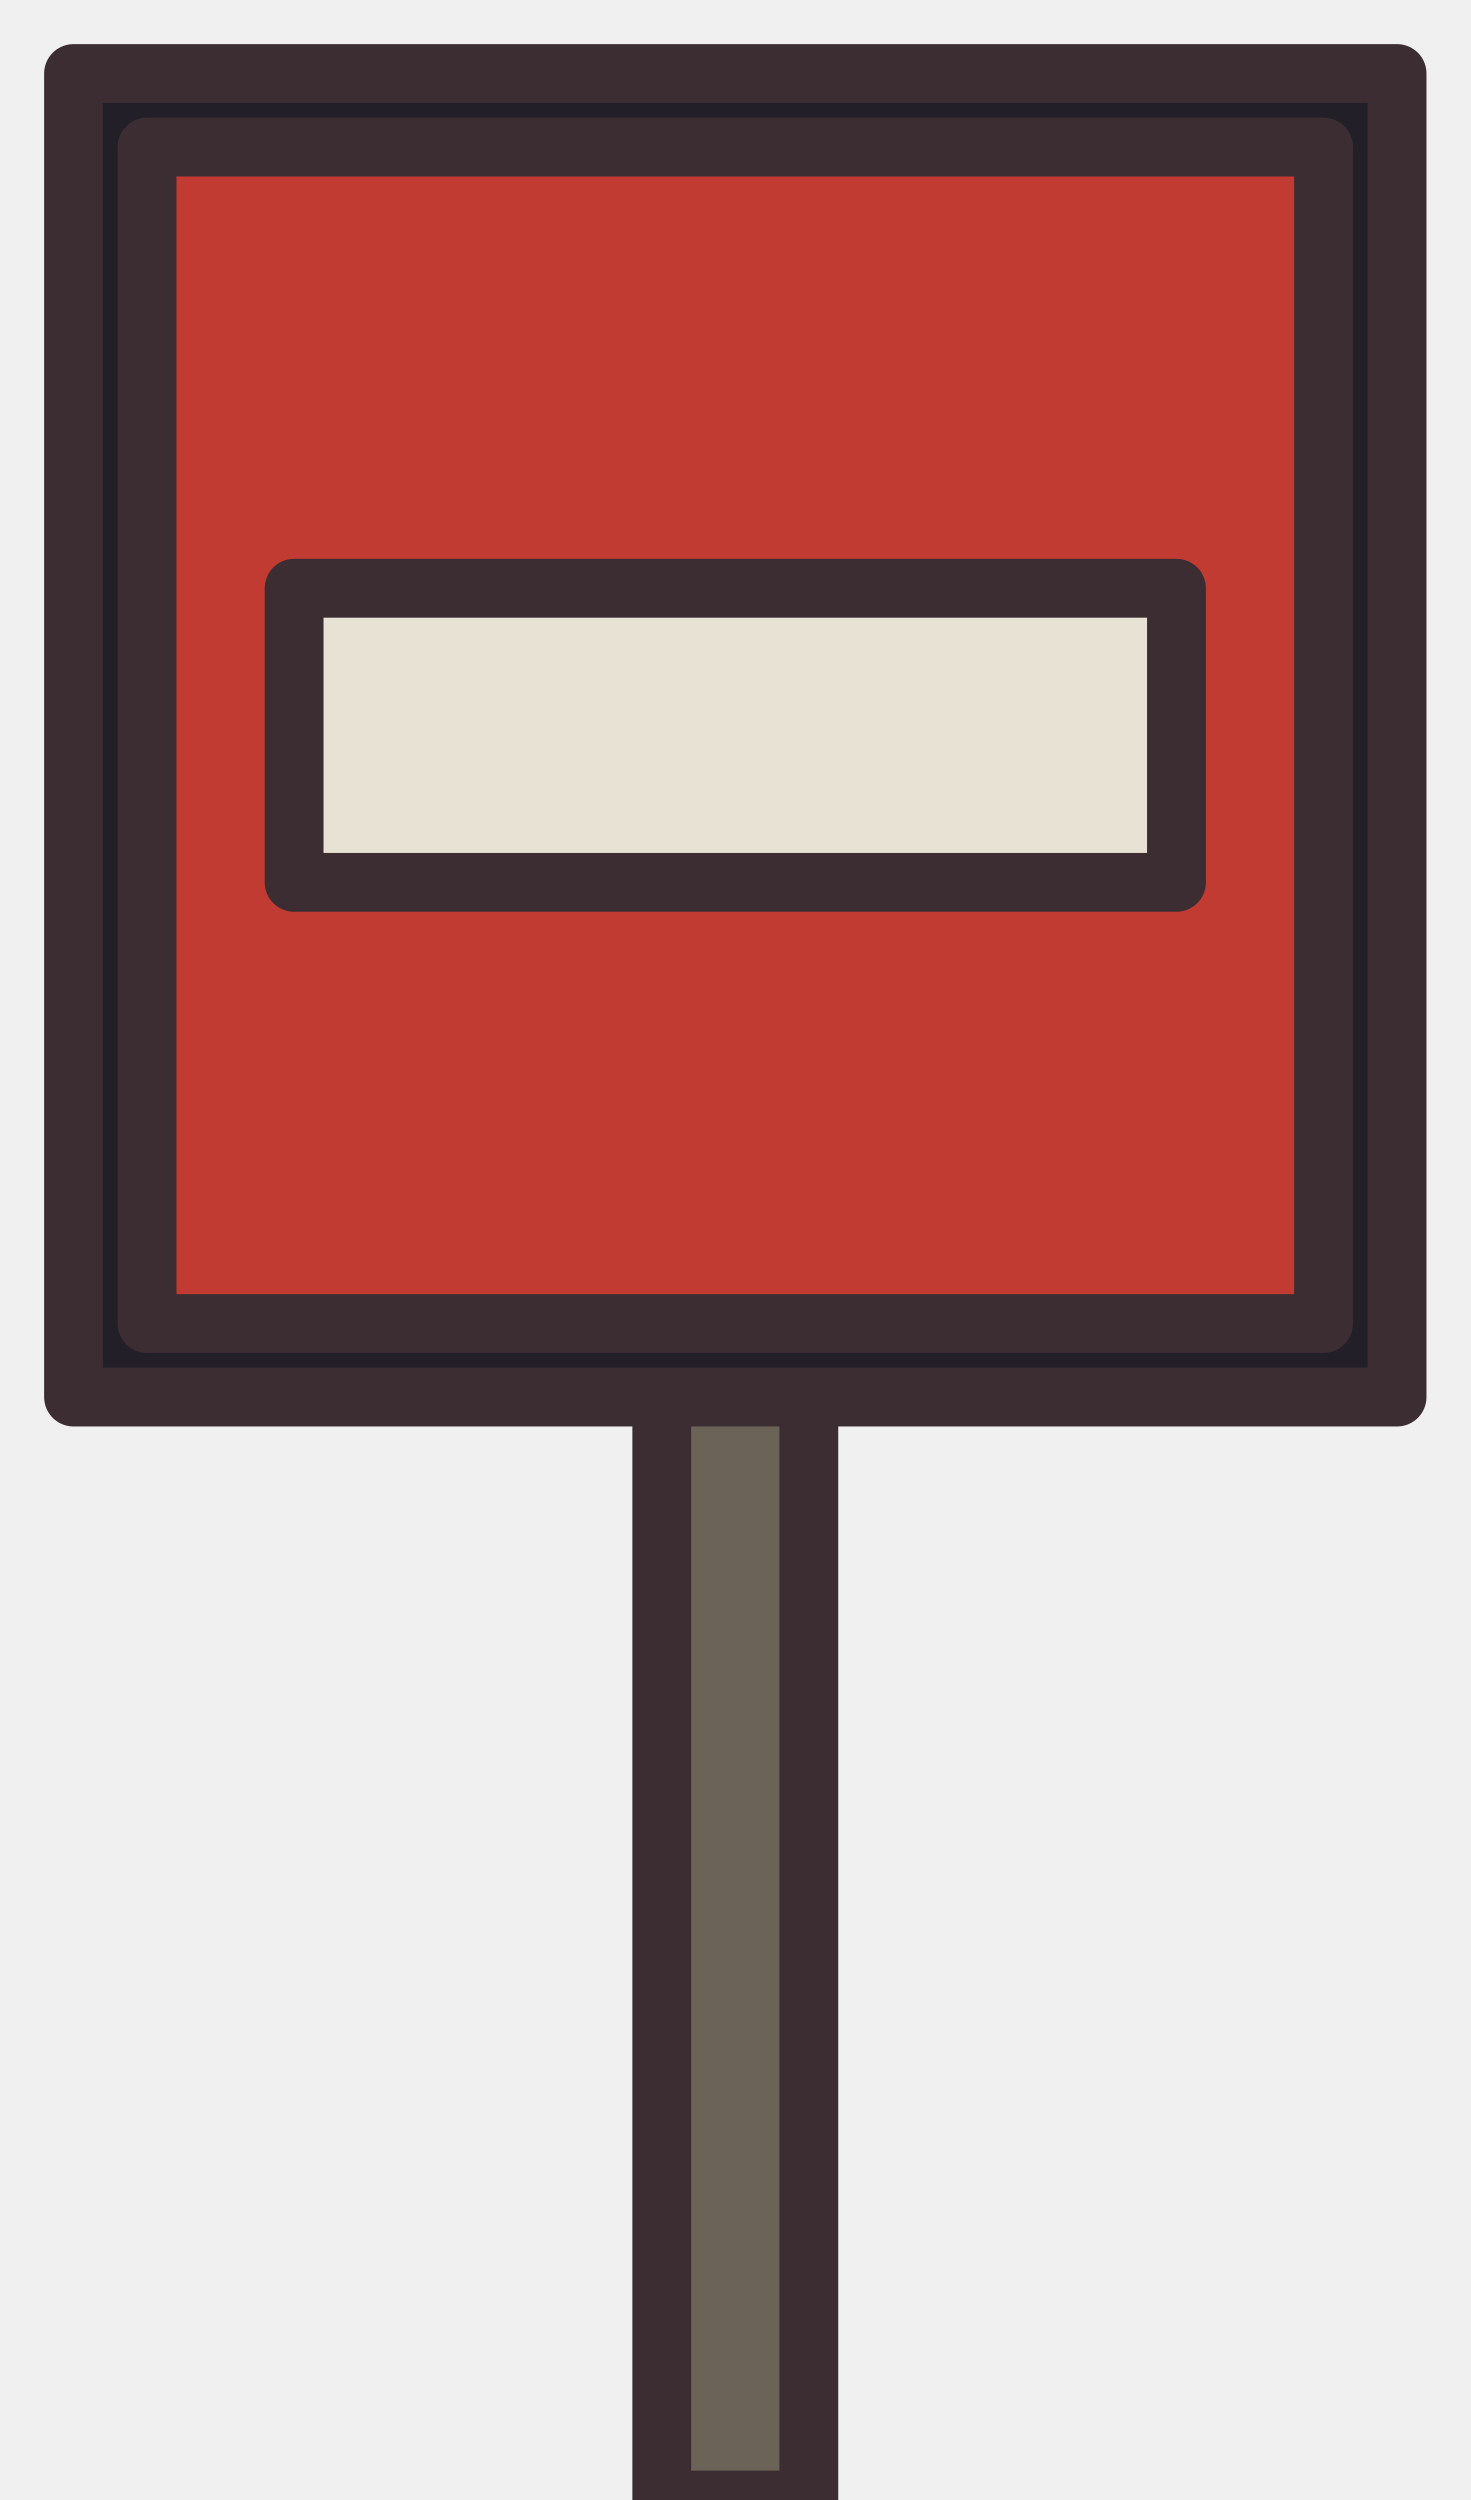
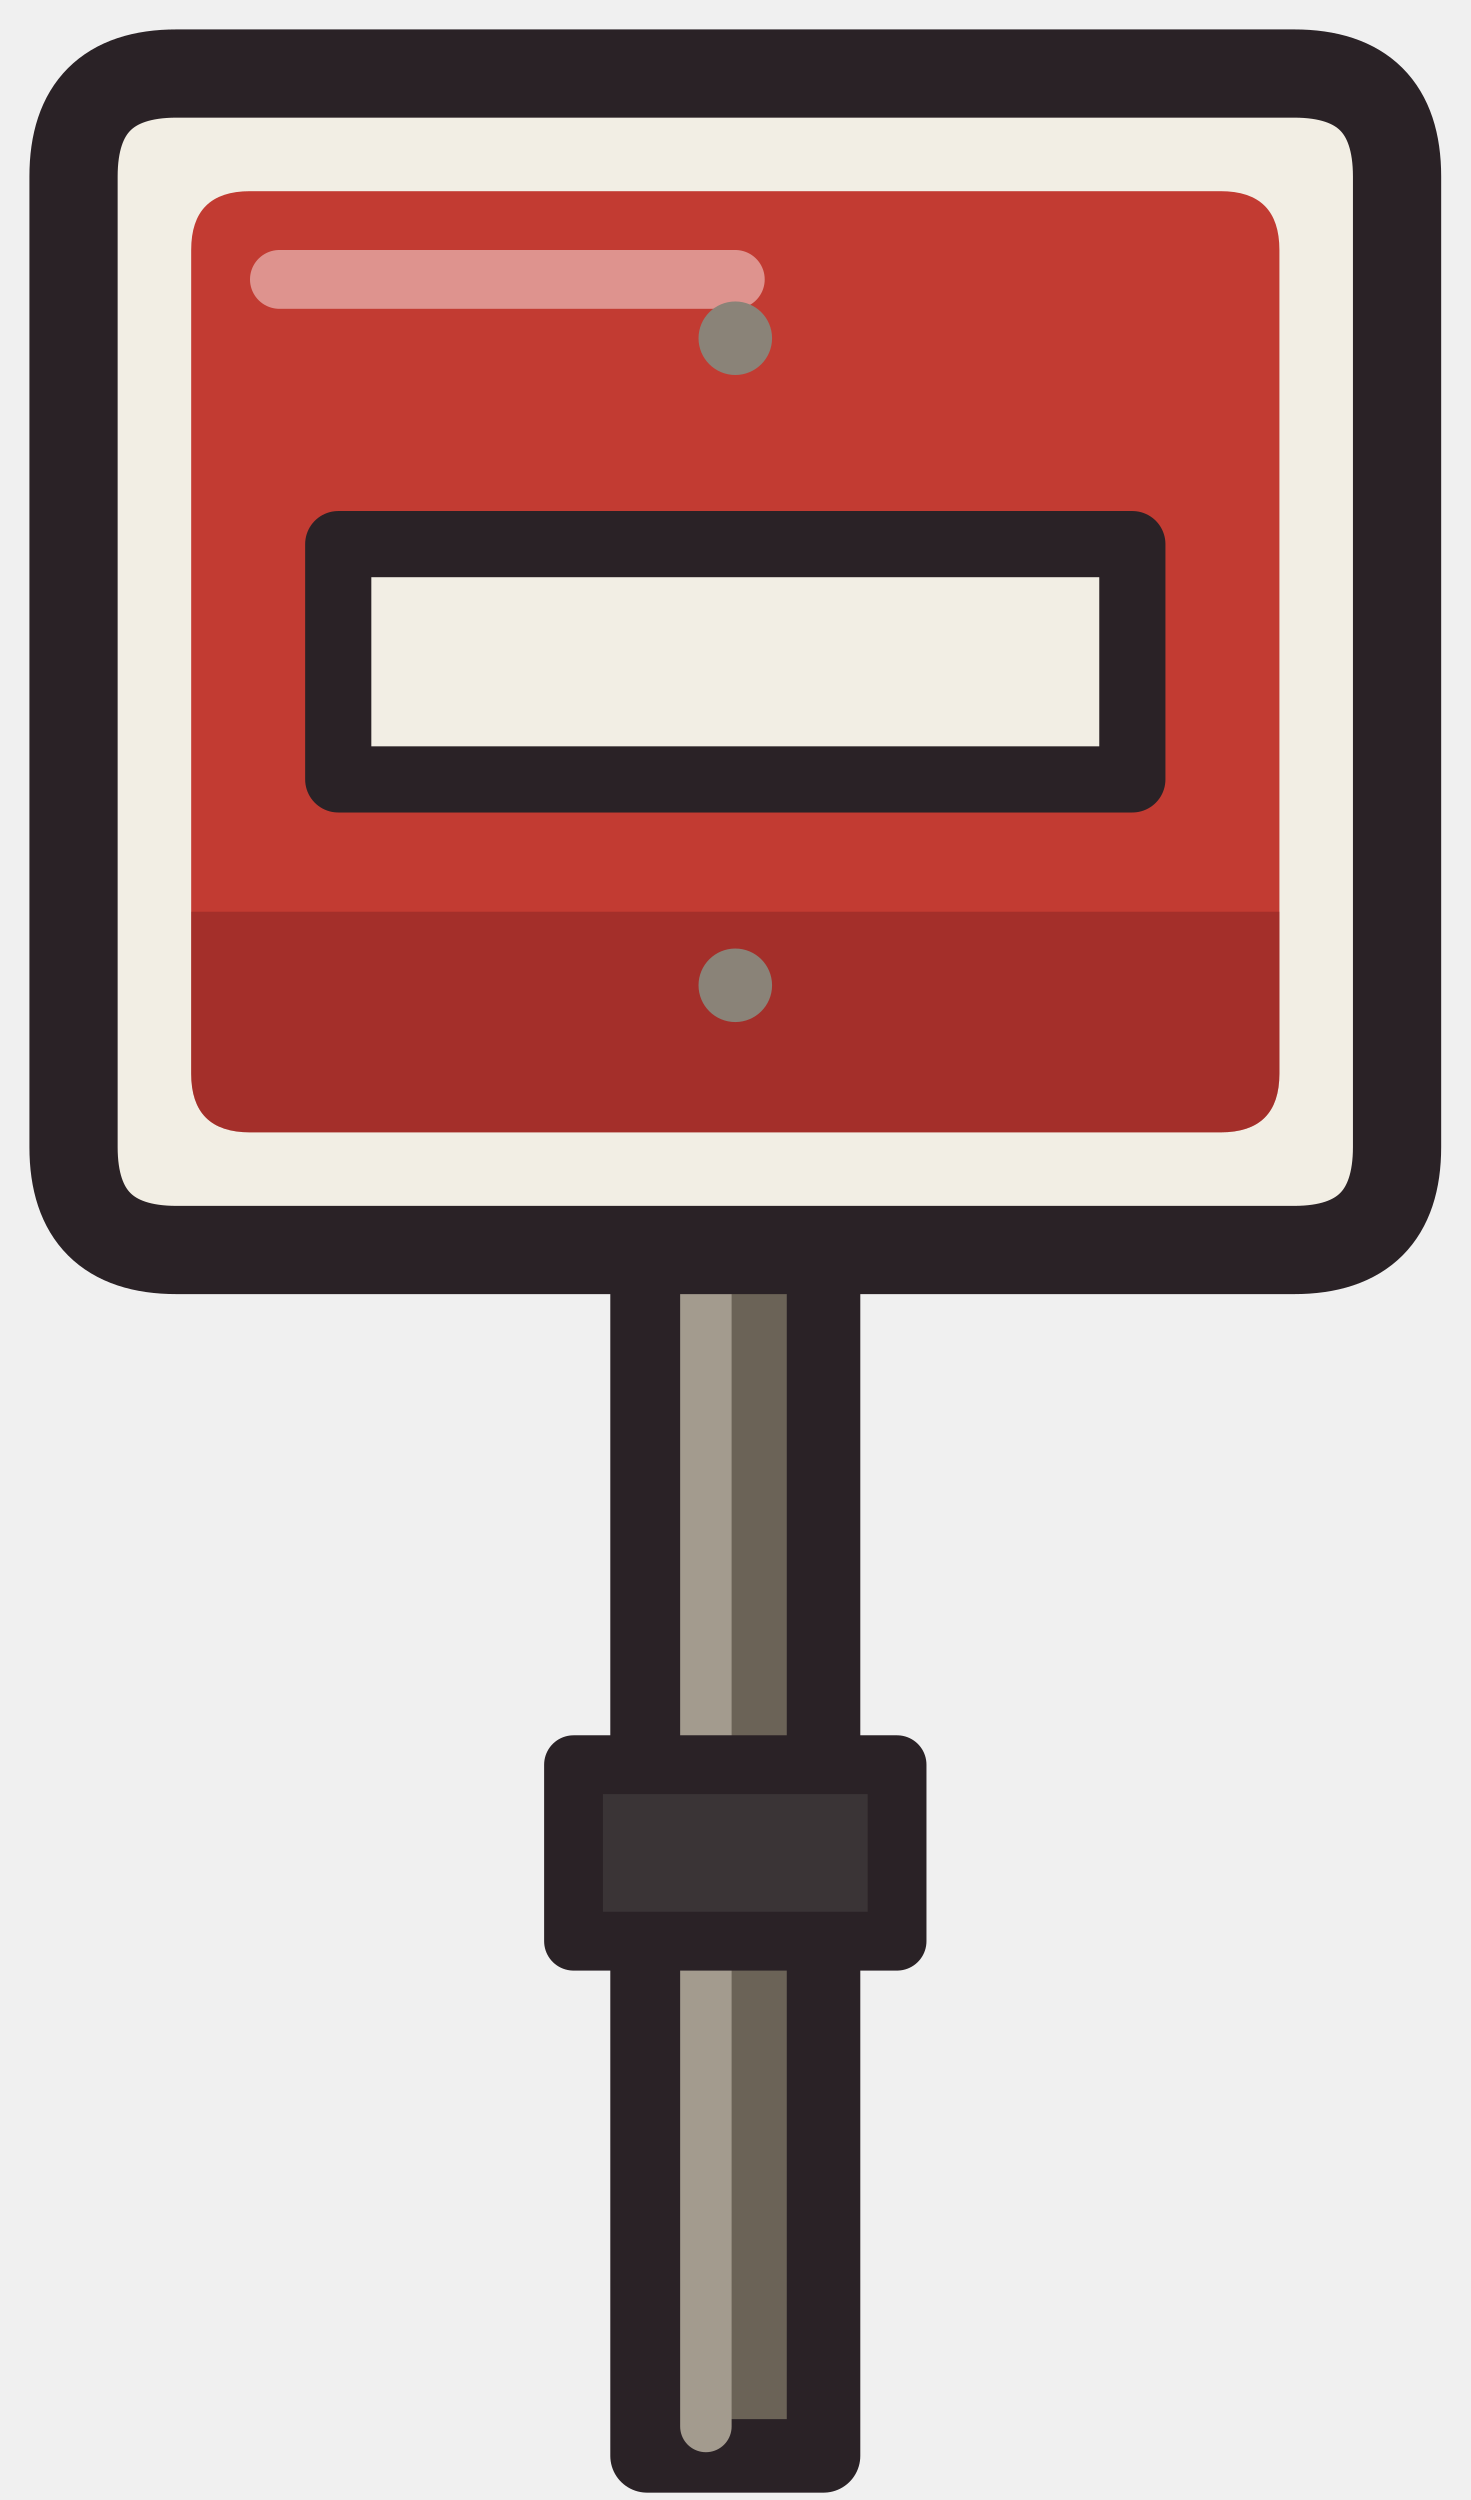
- <svg xmlns="http://www.w3.org/2000/svg" width="20" height="34" viewBox="0 0 20 34" shape-rendering="geometricPrecision" stroke="#3b2d32" stroke-width="0.8" stroke-linejoin="round" stroke-linecap="round">
-   <rect x="9" y="16" width="2" height="18" fill="#6b6357" />
-   <rect x="1" y="1" width="18" height="18" fill="#221f28" />
-   <rect x="2" y="2" width="16" height="16" fill="#c23b32" />
-   <rect x="4" y="8" width="12" height="4" fill="#e8e2d4" />
+ <svg xmlns="http://www.w3.org/2000/svg" width="20" height="34" viewBox="0 0 20 34" shape-rendering="geometricPrecision" stroke="#2a2226" stroke-width="1" stroke-linejoin="round" stroke-linecap="round">
+   <path d="M8.8 15 L11.2 15 L11.2 33.4 L8.8 33.4 Z" fill="#6b6357" />
+   <path d="M9.6 15.6 L9.6 33" fill="none" stroke="#a39b8e" stroke-width="0.7" />
+   <path d="M7.8 24 L12.2 24 L12.2 26.4 L7.8 26.4 Z" fill="#3a3436" stroke-width="0.8" />
+   <path d="M2.4 1 L17.6 1 Q19 1 19 2.4 L19 15.6 Q19 17 17.6 17 L2.4 17 Q1 17 1 15.6 L1 2.4 Q1 1 2.4 1 Z" fill="#f2eee4" stroke-width="1.2" />
+   <path d="M3.4 2.6 L16.6 2.6 Q17.4 2.6 17.4 3.4 L17.4 14.6 Q17.4 15.4 16.6 15.4 L3.4 15.4 Q2.6 15.4 2.6 14.6 L2.6 3.4 Q2.6 2.6 3.4 2.6 Z" fill="#c23b32" stroke="none" />
+   <path d="M2.6 12.4 L17.4 12.4 L17.4 14.6 Q17.4 15.4 16.6 15.4 L3.4 15.4 Q2.6 15.4 2.6 14.6 Z" fill="#6e1c1a" fill-opacity="0.35" stroke="none" />
+   <path d="M3.8 3.8 L10 3.8" fill="none" stroke="#ffffff" stroke-opacity="0.45" stroke-width="0.8" />
+   <path d="M4.6 7.4 L15.4 7.4 L15.4 10.6 L4.6 10.6 Z" fill="#f2eee4" stroke-width="0.9" />
+   <circle cx="10" cy="4.6" r="0.5" fill="#8a8378" stroke="none" />
+   <circle cx="10" cy="13.4" r="0.5" fill="#8a8378" stroke="none" />
</svg>
